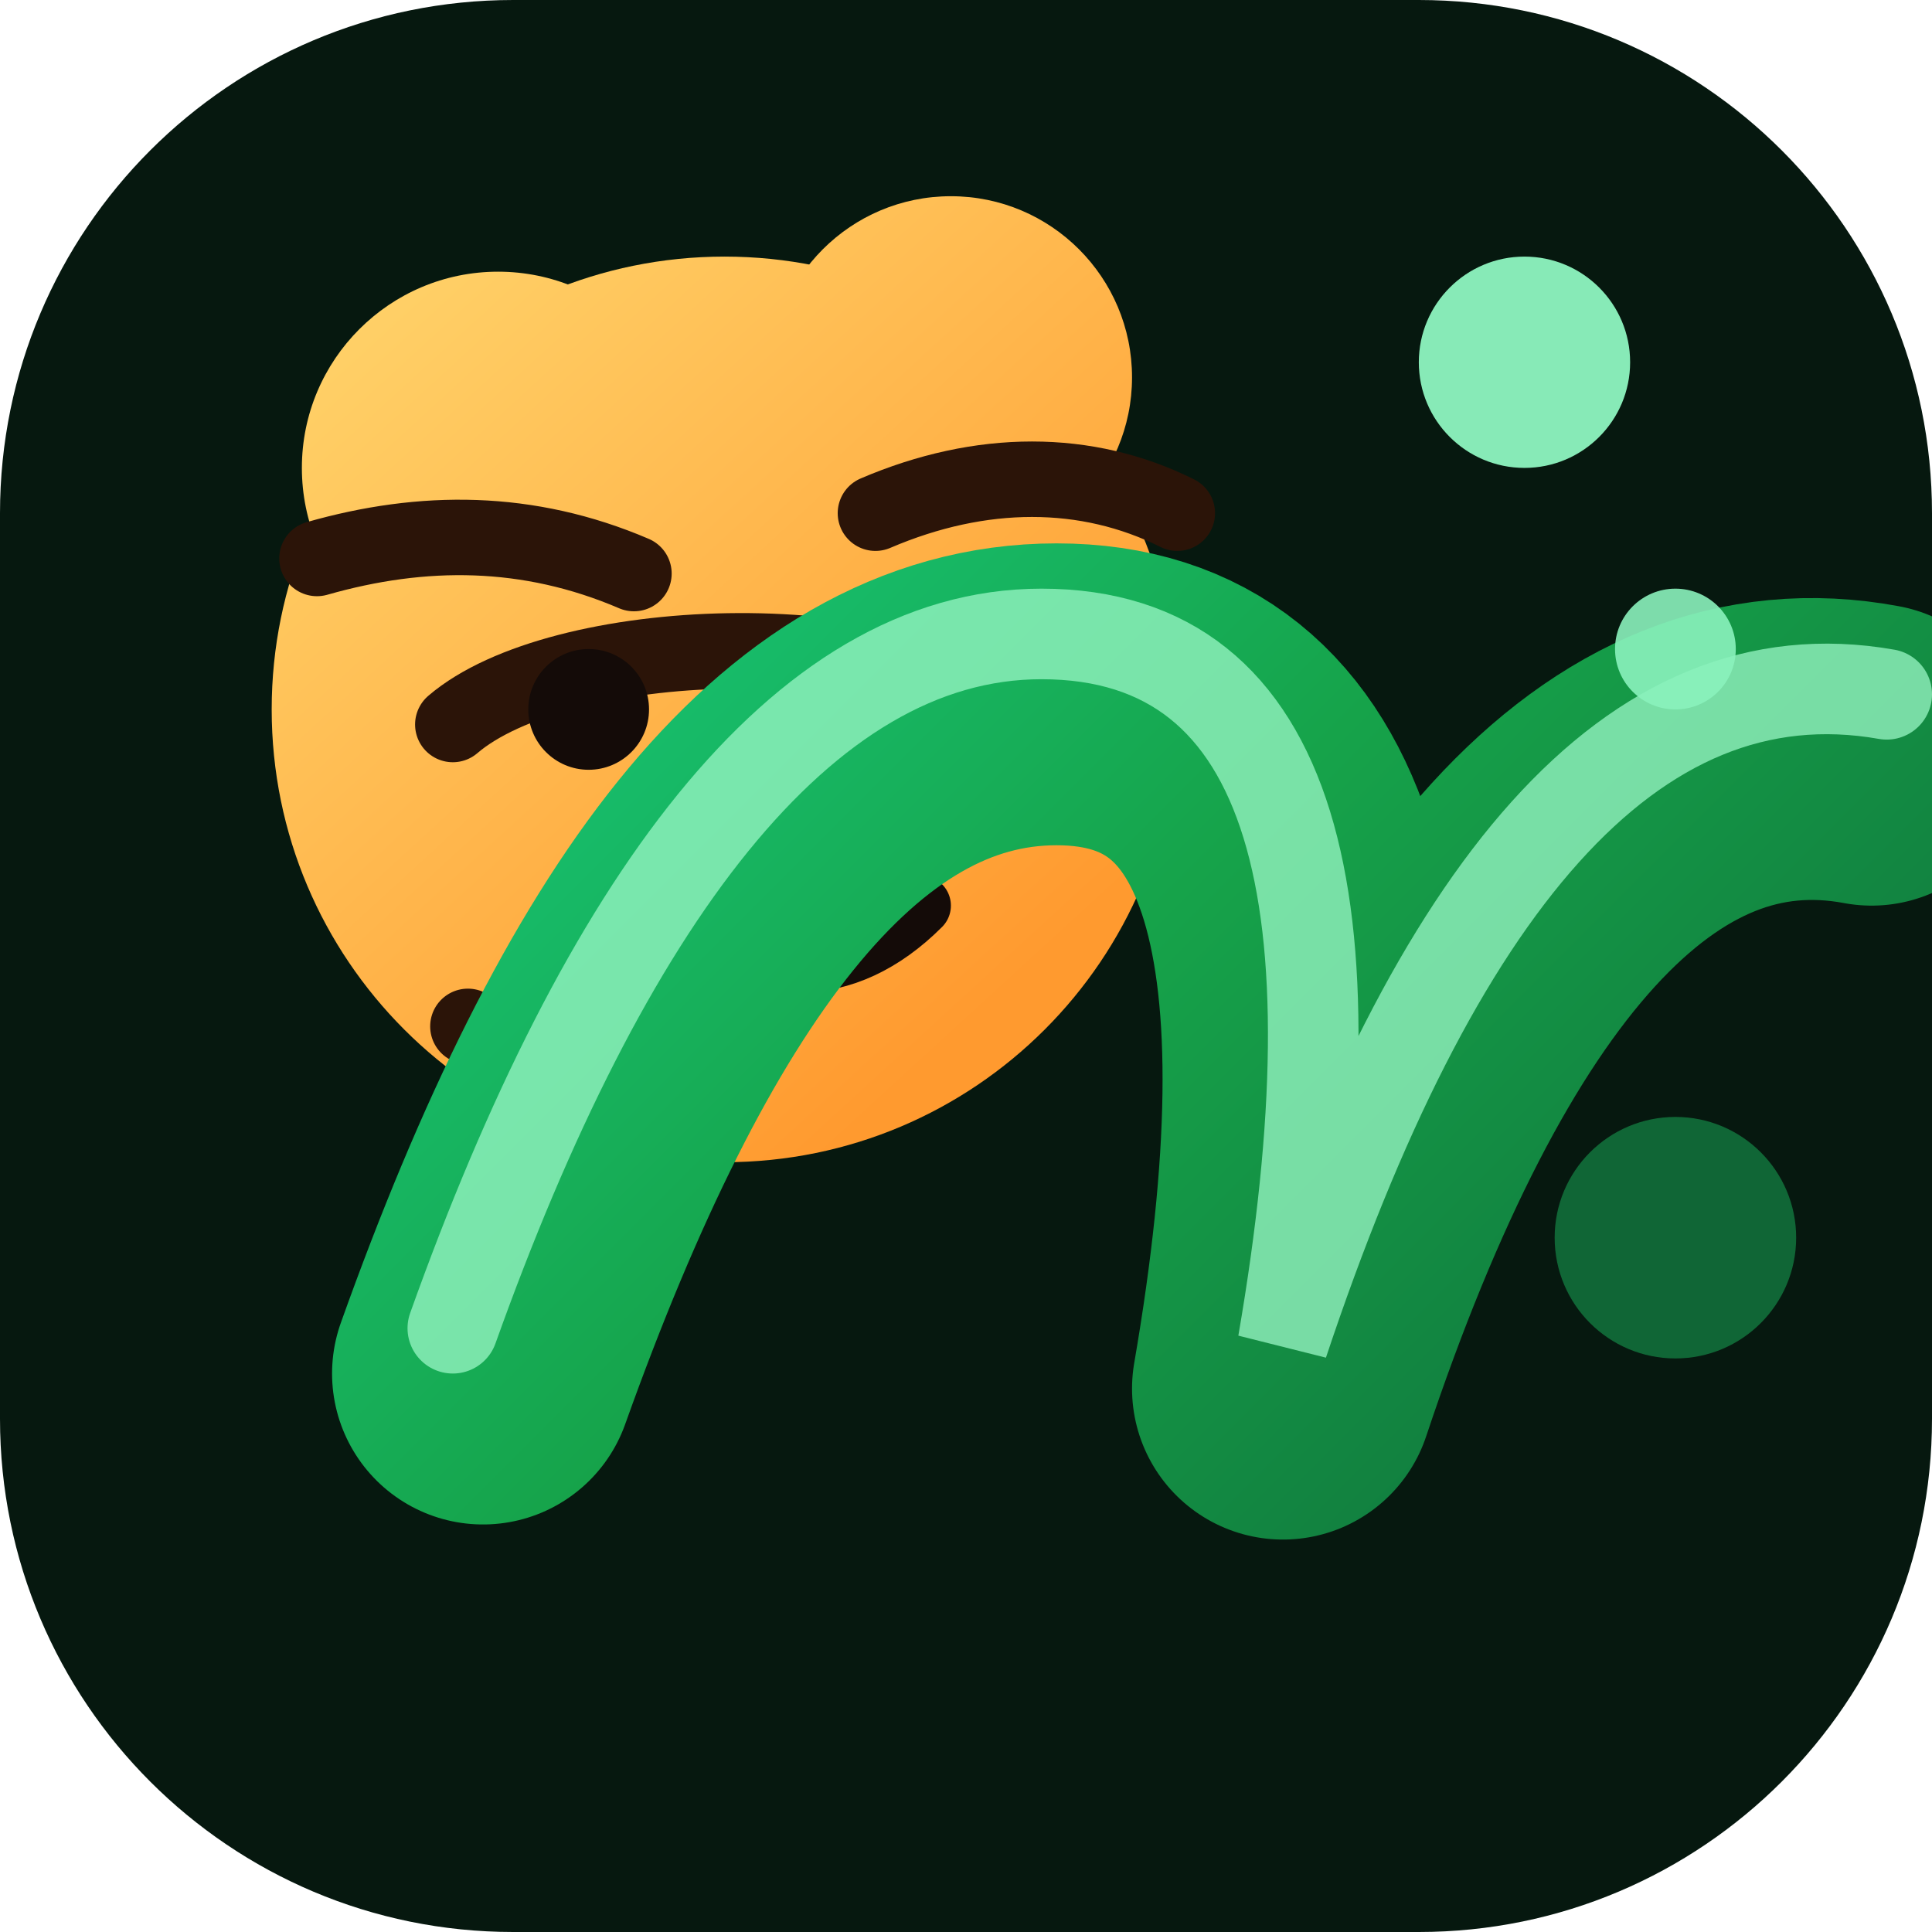
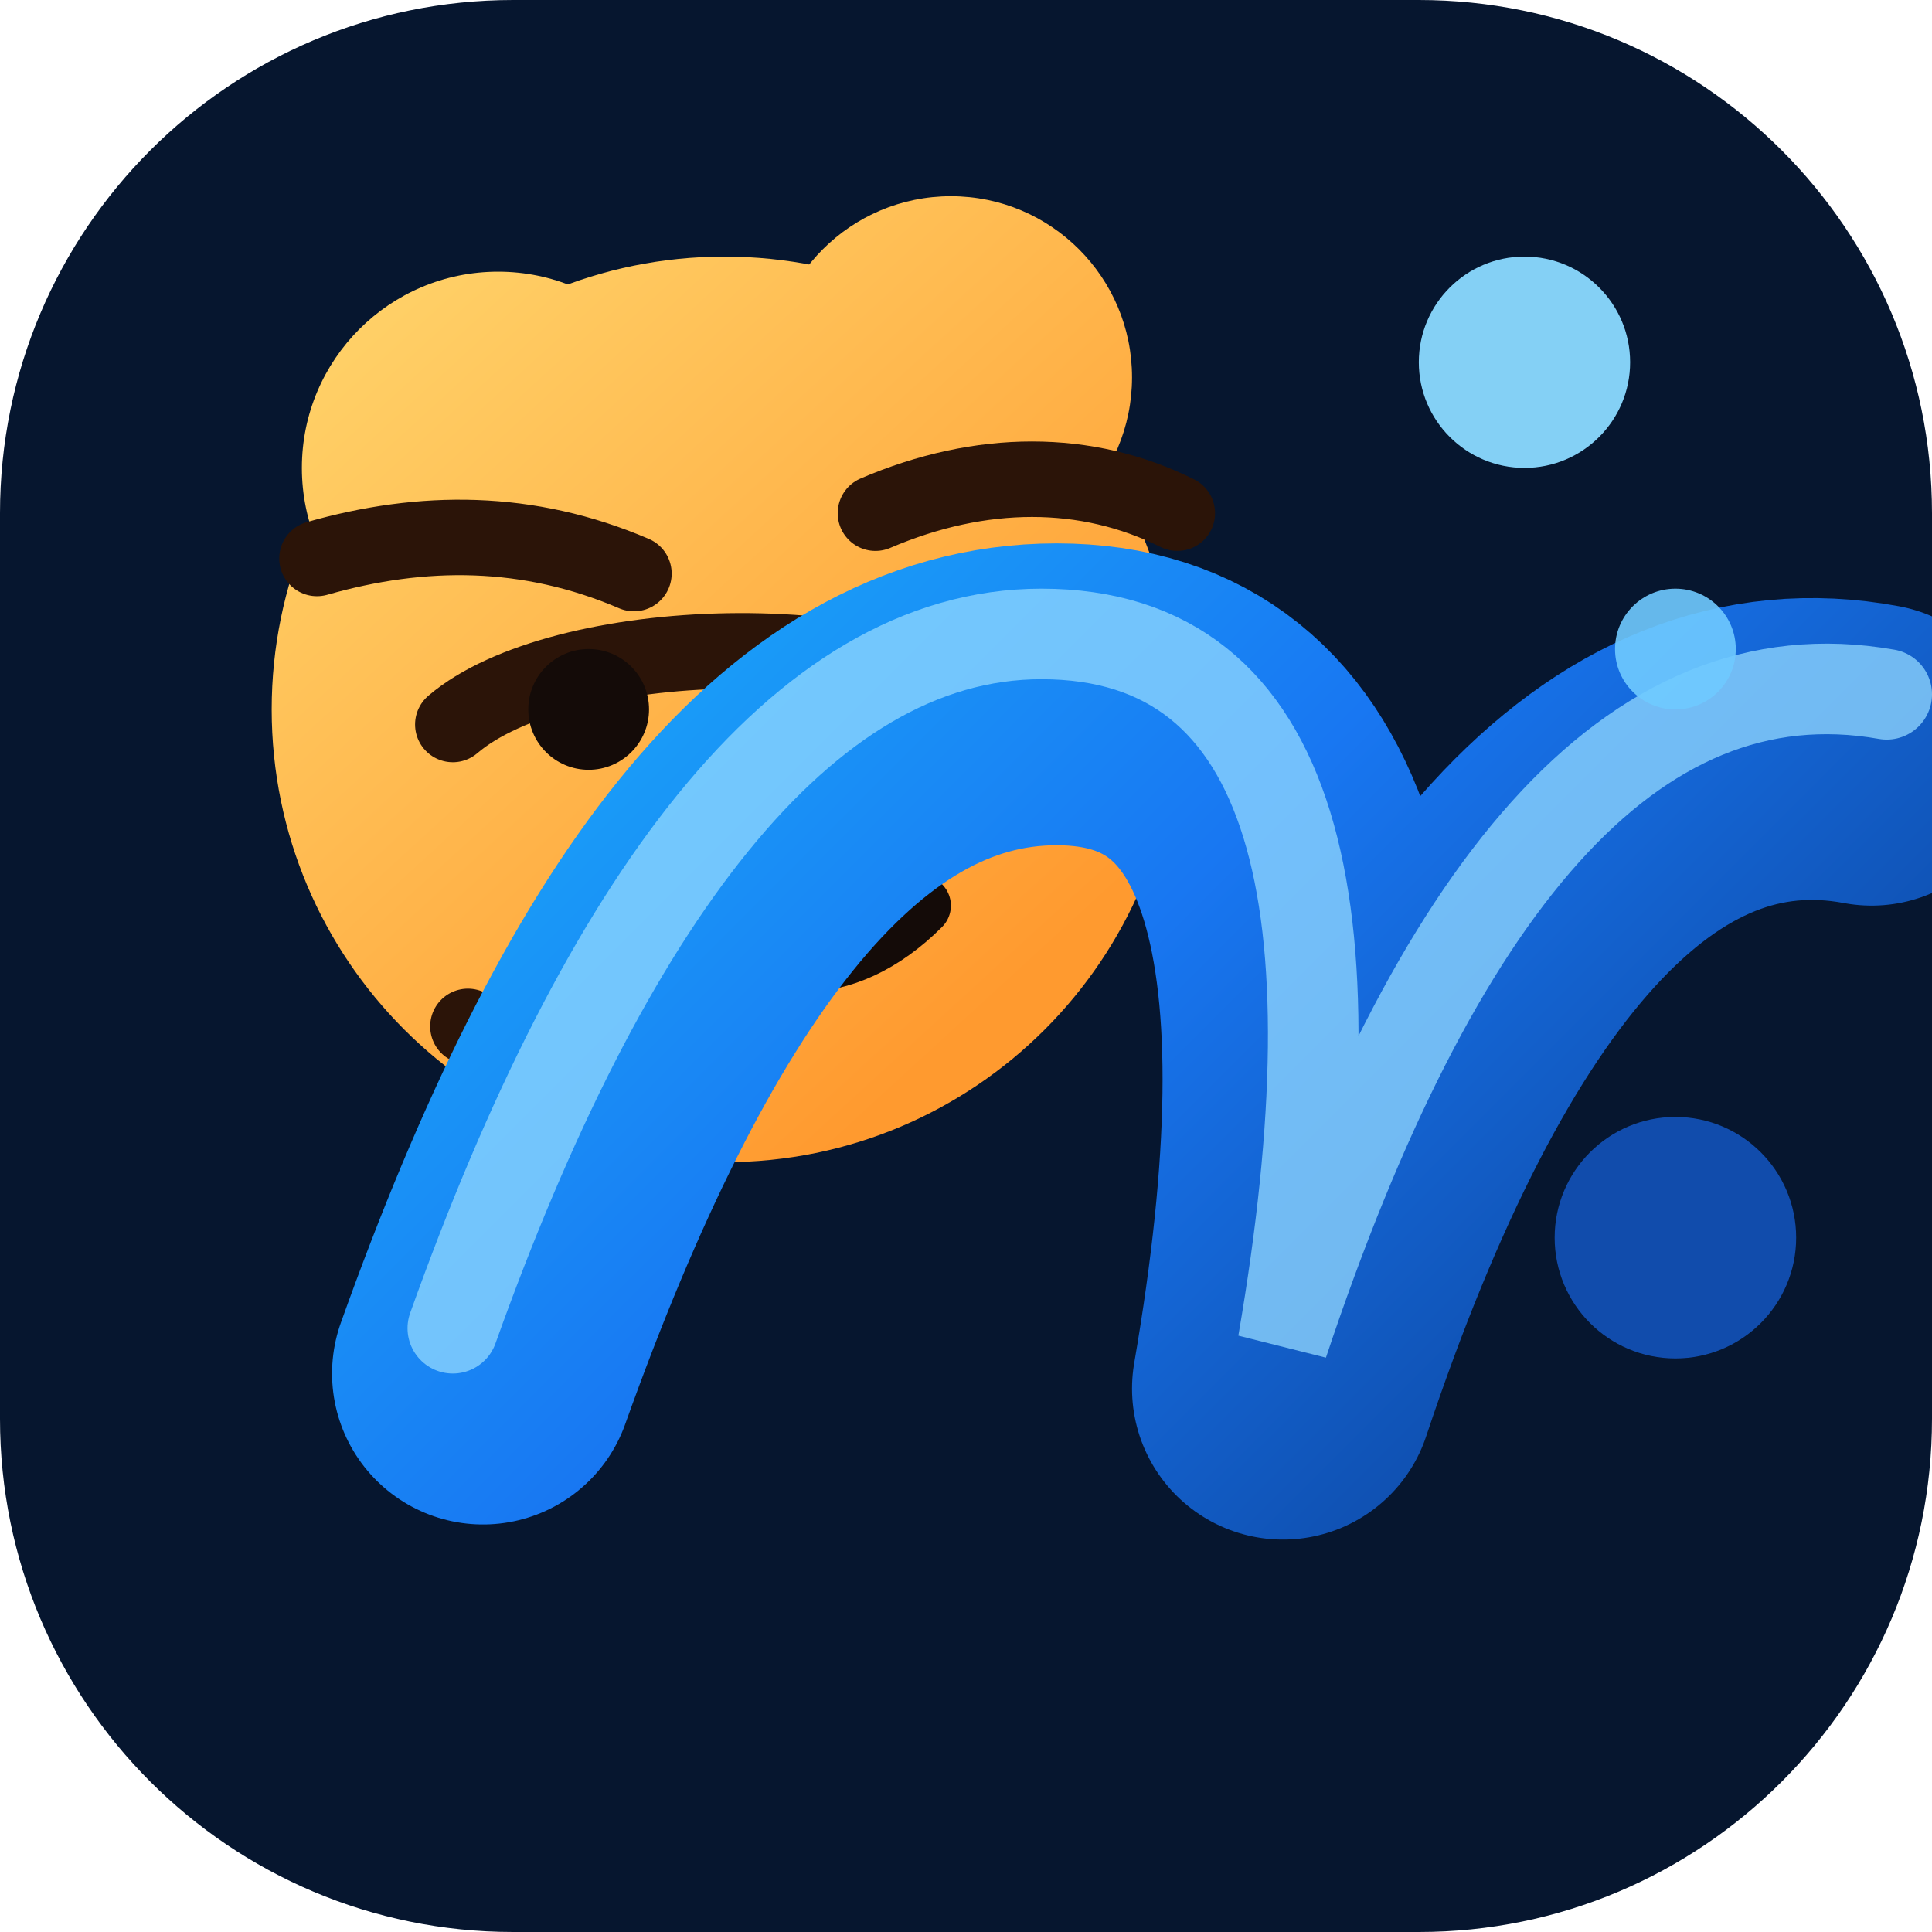
<svg xmlns="http://www.w3.org/2000/svg" viewBox="0 0 128 128" role="img" aria-label="MiPO mark">
  <defs>
    <linearGradient id="g" x1="18" y1="18" x2="110" y2="110" gradientUnits="userSpaceOnUse">
-       <stop offset="0" stop-color="#19d98f" />
-       <stop offset="0.55" stop-color="#16a34a" />
-       <stop offset="1" stop-color="#0f6f3a" />
+       <stop offset="0" stop-color="#1bc7ff" />
+       <stop offset="0.55" stop-color="#1877f2" />
+       <stop offset="1" stop-color="#0b3d91" />
    </linearGradient>
    <linearGradient id="t" x1="18" y1="22" x2="62" y2="70" gradientUnits="userSpaceOnUse">
      <stop offset="0" stop-color="#ffd36a" />
      <stop offset="1" stop-color="#ff9a2f" />
    </linearGradient>
  </defs>
-   <rect width="128" height="128" rx="34" fill="#06180f" />
+   <rect width="128" height="128" rx="34" fill="#06162f" />
  <circle cx="33" cy="31" r="13" fill="url(#t)" />
  <circle cx="63" cy="25" r="12" fill="url(#t)" />
  <circle cx="48" cy="47" r="30" fill="url(#t)" />
  <path d="M30 48c7-6 29-7 38 0" fill="none" stroke="#2b1408" stroke-width="5" stroke-linecap="round" />
  <circle cx="39" cy="47" r="4" fill="#140b08" />
  <circle cx="58" cy="47" r="4" fill="#140b08" />
  <path d="M45 60c5 5 11 5 16 0" fill="none" stroke="#140b08" stroke-width="4" stroke-linecap="round" />
  <path d="M21 37c7-2 14-2 21 1M58 34c7-3 14-3 20 0M31 68c6 3 12 4 18 2" stroke="#2b1408" stroke-width="5" stroke-linecap="round" fill="none" />
  <path d="M32 91c10-28 22-45 38-45 16 0 20 17 15 46 10-30 23-45 39-42" fill="none" stroke="url(#g)" stroke-width="20" stroke-linecap="round" stroke-linejoin="round" />
-   <path d="M30 88c10-28 23-46 39-46 17 0 21 18 16 47 10-30 23-46 40-43" fill="none" stroke="#9af7c5" stroke-width="6" stroke-linecap="round" opacity=".75" />
-   <circle cx="101" cy="24" r="7" fill="#8ef5bf" opacity=".95" />
-   <circle cx="111" cy="43" r="4" fill="#8af2bd" opacity=".9" />
-   <circle cx="111" cy="82" r="8" fill="#12783e" opacity=".82" />
+   <path d="M30 88c10-28 23-46 39-46 17 0 21 18 16 47 10-30 23-46 40-43" fill="none" stroke="#91d8ff" stroke-width="6" stroke-linecap="round" opacity=".75" />
+   <circle cx="101" cy="24" r="7" fill="#8ad9ff" opacity=".95" />
+   <circle cx="111" cy="43" r="4" fill="#6fcaff" opacity=".9" />
+   <circle cx="111" cy="82" r="8" fill="#1458c8" opacity=".82" />
</svg>
